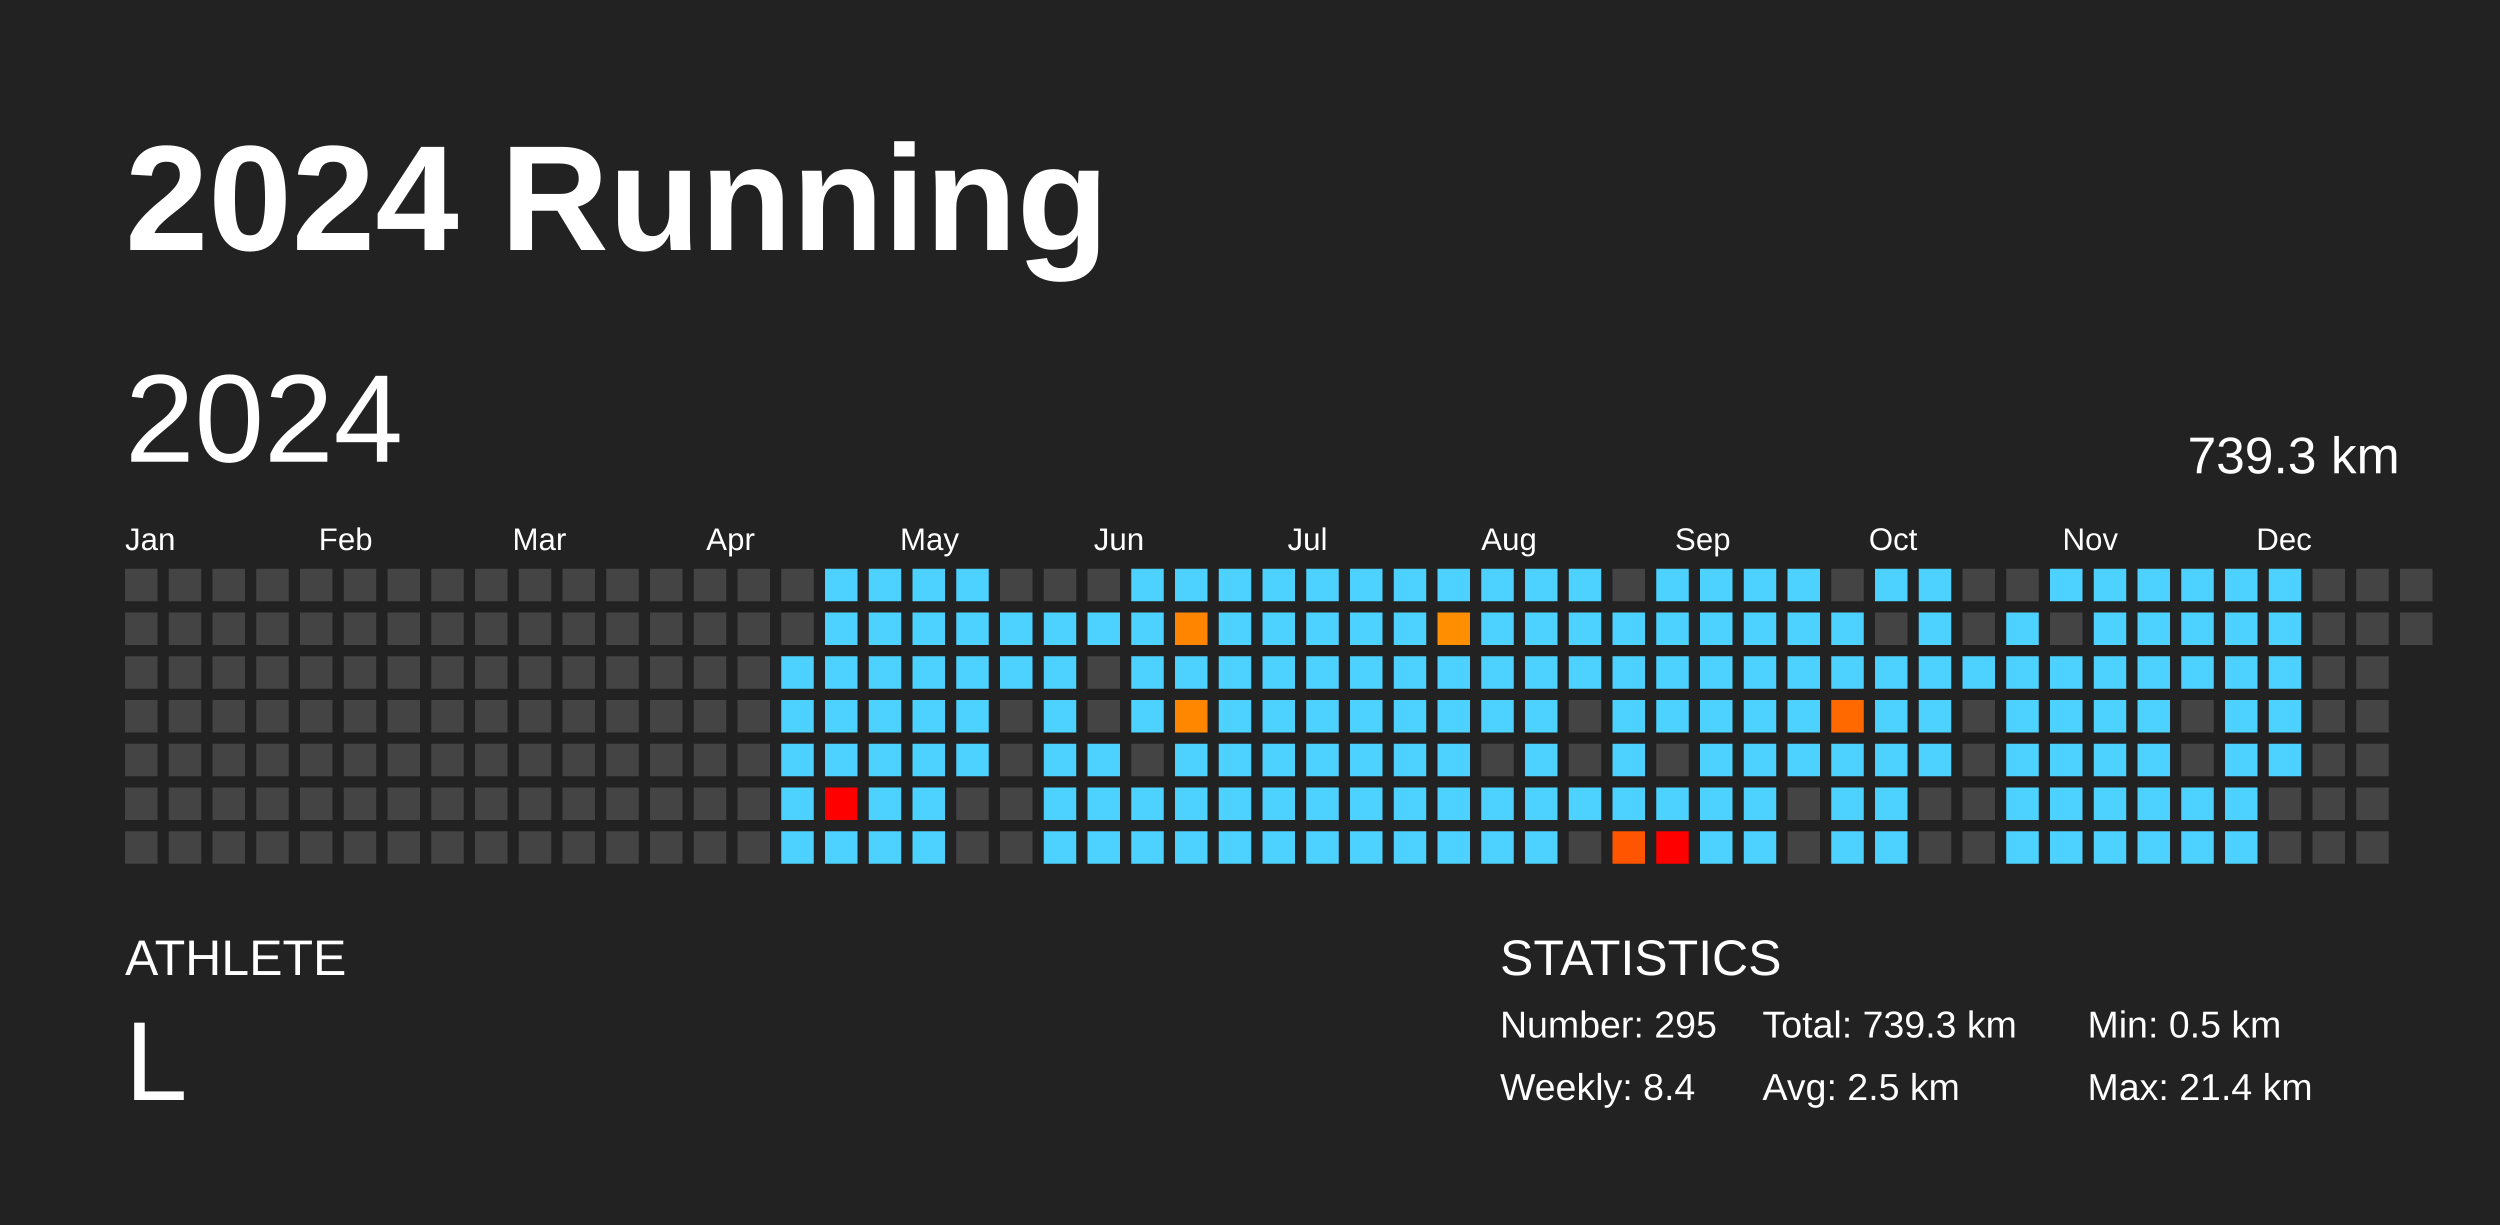
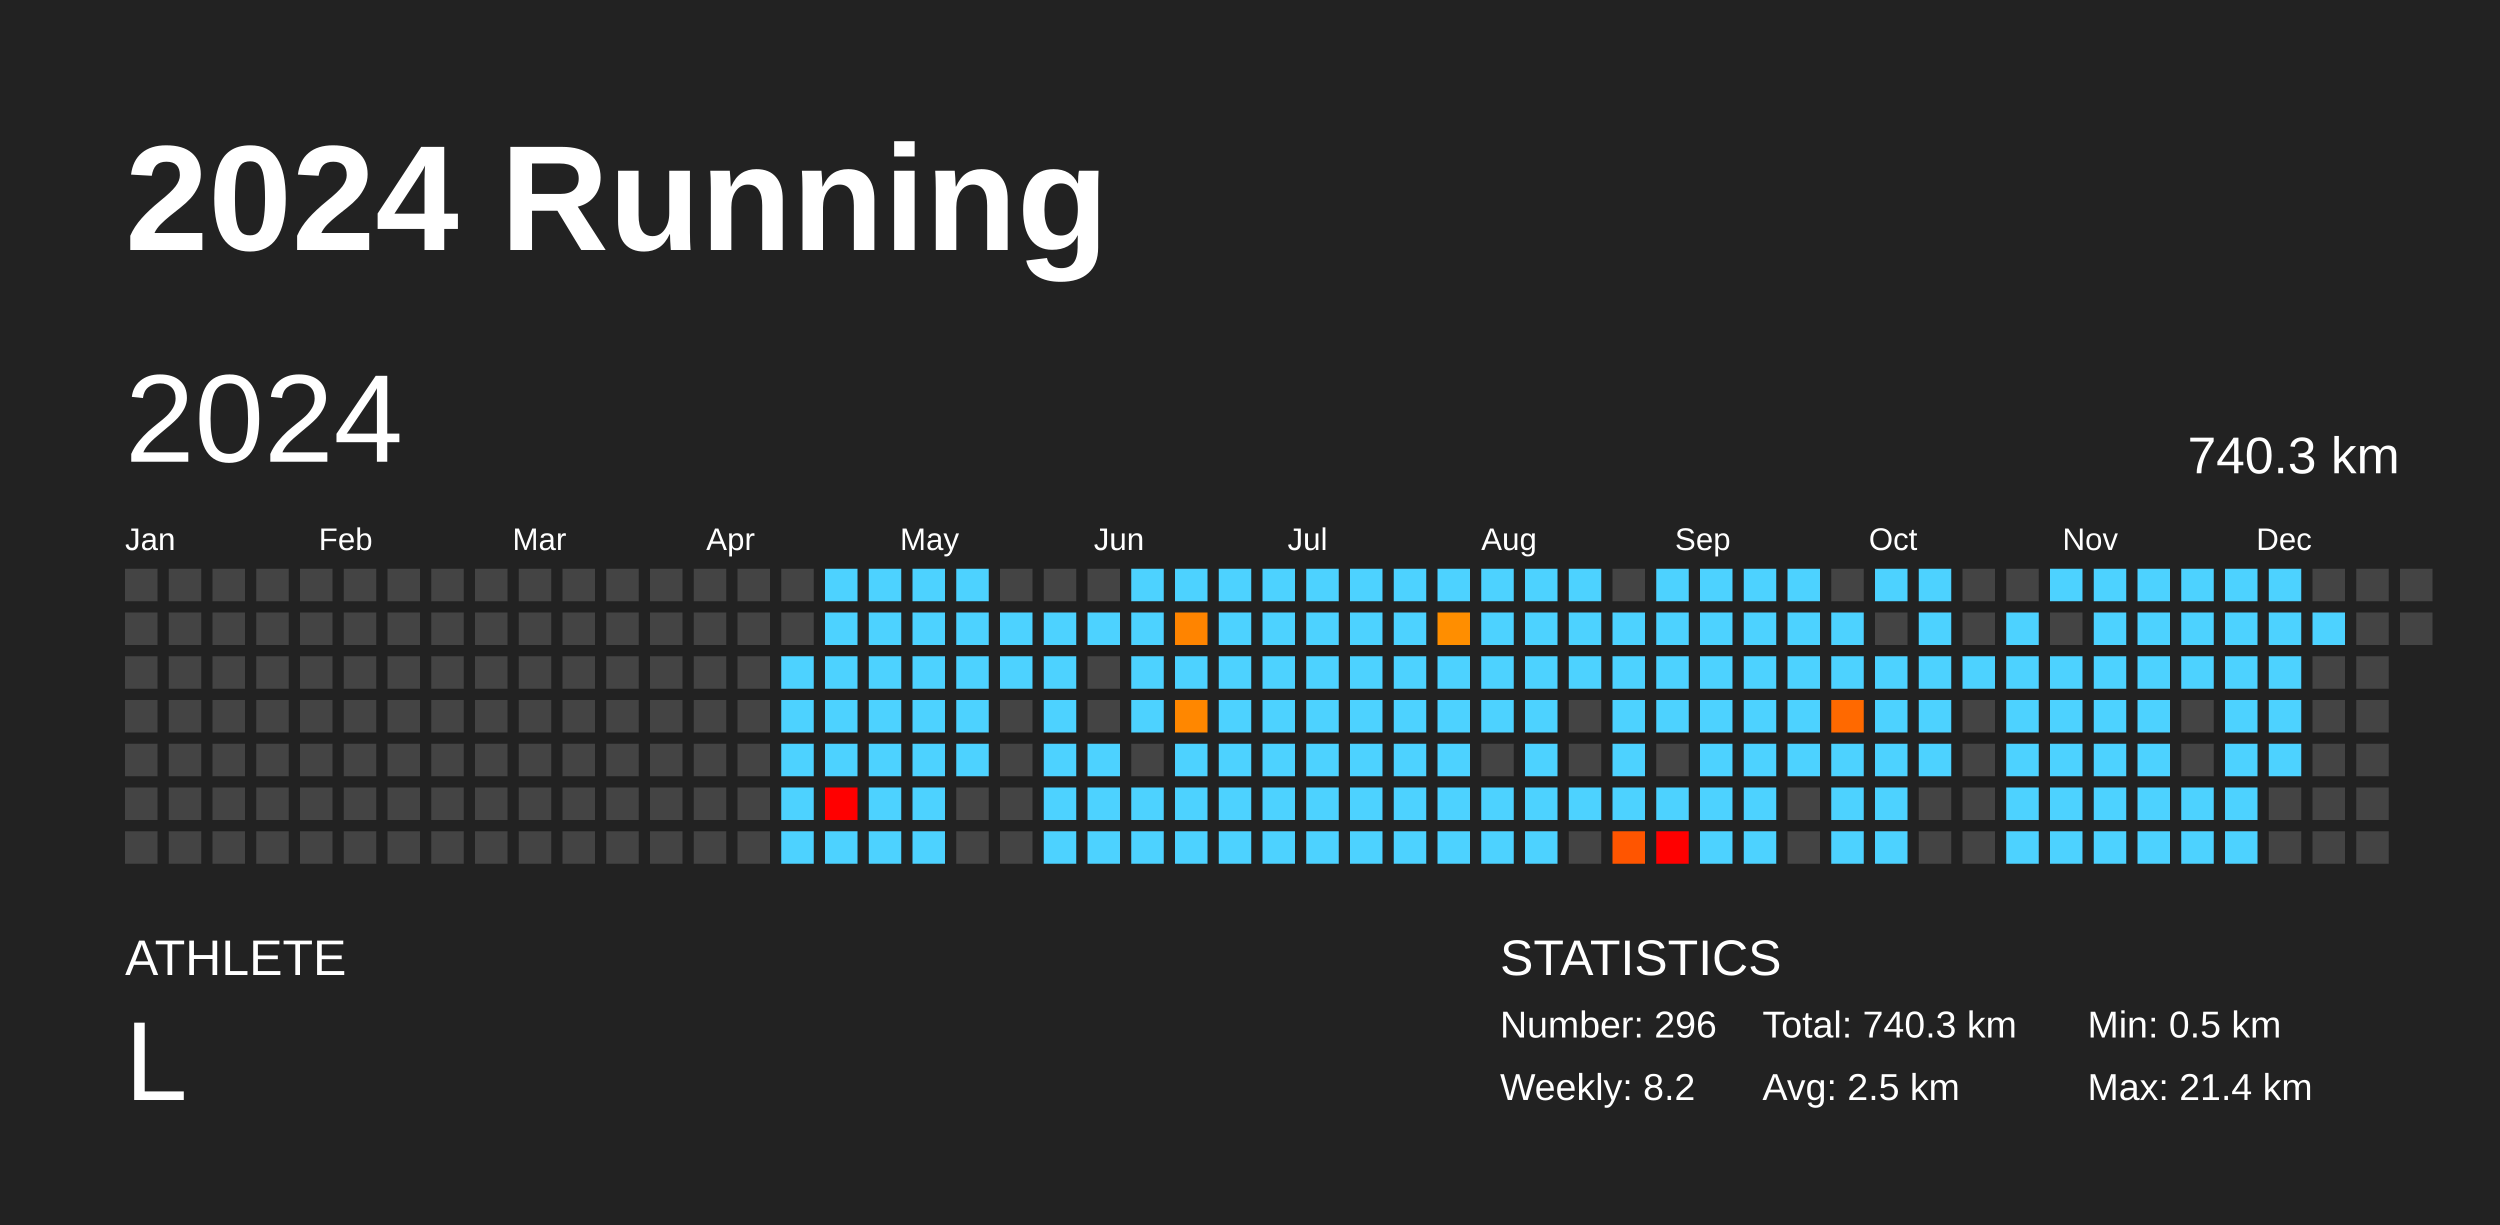
<svg xmlns="http://www.w3.org/2000/svg" baseProfile="full" height="98mm" version="1.1" viewBox="0,0,200,98" width="200mm">
  <defs />
  <rect fill="#222222" height="98" width="200" x="0" y="0" />
  <text fill="#FFFFFF" style="font-size:12px; font-family:Arial; font-weight:bold;" x="10" y="20">2024 Running</text>
  <text fill="#FFFFFF" style="font-size:4px; font-family:Arial" x="10" y="78">ATHLETE</text>
  <text fill="#FFFFFF" style="font-size:9px; font-family:Arial" x="10" y="88">L</text>
  <text fill="#FFFFFF" style="font-size:4px; font-family:Arial" x="120" y="78">STATISTICS</text>
-   <text fill="#FFFFFF" style="font-size:3px; font-family:Arial" x="120" y="83">Number: 295</text>
-   <text fill="#FFFFFF" style="font-size:3px; font-family:Arial" x="120" y="88">Weekly: 8.4</text>
-   <text fill="#FFFFFF" style="font-size:3px; font-family:Arial" x="141" y="83">Total: 739.3 km</text>
+   <text fill="#FFFFFF" style="font-size:3px; font-family:Arial" x="120" y="83">Number: 296</text>
+   <text fill="#FFFFFF" style="font-size:3px; font-family:Arial" x="120" y="88">Weekly: 8.2</text>
+   <text fill="#FFFFFF" style="font-size:3px; font-family:Arial" x="141" y="83">Total: 740.3 km</text>
  <text fill="#FFFFFF" style="font-size:3px; font-family:Arial" x="141" y="88">Avg: 2.5 km</text>
  <text fill="#FFFFFF" style="font-size:3px; font-family:Arial" x="167" y="83">Min: 0.5 km</text>
  <text fill="#FFFFFF" style="font-size:3px; font-family:Arial" x="167" y="88">Max: 21.4 km</text>
  <text dominant-baseline="hanging" fill="#FFFFFF" style="font-size:10.0px; font-family:Arial;" x="10" y="30">2024</text>
-   <text dominant-baseline="hanging" fill="#FFFFFF" style="font-size:4.125px; font-family:Arial;" x="175" y="35">739.3 km</text>
+   <text dominant-baseline="hanging" fill="#FFFFFF" style="font-size:4.125px; font-family:Arial;" x="175" y="35">740.3 km</text>
  <text fill="#FFFFFF" style="font-size:2.5px; font-family:Arial" x="10.0" y="44">Jan</text>
  <text fill="#FFFFFF" style="font-size:2.5px; font-family:Arial" x="25.5" y="44">Feb</text>
  <text fill="#FFFFFF" style="font-size:2.5px; font-family:Arial" x="41.0" y="44">Mar</text>
  <text fill="#FFFFFF" style="font-size:2.5px; font-family:Arial" x="56.5" y="44">Apr</text>
  <text fill="#FFFFFF" style="font-size:2.5px; font-family:Arial" x="72.0" y="44">May</text>
  <text fill="#FFFFFF" style="font-size:2.5px; font-family:Arial" x="87.5" y="44">Jun</text>
  <text fill="#FFFFFF" style="font-size:2.5px; font-family:Arial" x="103.0" y="44">Jul</text>
  <text fill="#FFFFFF" style="font-size:2.5px; font-family:Arial" x="118.5" y="44">Aug</text>
  <text fill="#FFFFFF" style="font-size:2.5px; font-family:Arial" x="134.0" y="44">Sep</text>
  <text fill="#FFFFFF" style="font-size:2.5px; font-family:Arial" x="149.5" y="44">Oct</text>
  <text fill="#FFFFFF" style="font-size:2.5px; font-family:Arial" x="165.0" y="44">Nov</text>
  <text fill="#FFFFFF" style="font-size:2.5px; font-family:Arial" x="180.5" y="44">Dec</text>
  <rect fill="#444444" height="2.6" width="2.6" x="10.0" y="45.5" />
  <rect fill="#444444" height="2.6" width="2.6" x="10.0" y="49.0" />
  <rect fill="#444444" height="2.6" width="2.6" x="10.0" y="52.5" />
  <rect fill="#444444" height="2.6" width="2.6" x="10.0" y="56.0" />
  <rect fill="#444444" height="2.6" width="2.6" x="10.0" y="59.5" />
  <rect fill="#444444" height="2.6" width="2.6" x="10.0" y="63.0" />
  <rect fill="#444444" height="2.6" width="2.6" x="10.0" y="66.5" />
  <rect fill="#444444" height="2.6" width="2.6" x="13.5" y="45.5" />
  <rect fill="#444444" height="2.6" width="2.6" x="13.5" y="49.0" />
  <rect fill="#444444" height="2.6" width="2.6" x="13.5" y="52.5" />
  <rect fill="#444444" height="2.6" width="2.6" x="13.5" y="56.0" />
  <rect fill="#444444" height="2.6" width="2.6" x="13.5" y="59.5" />
  <rect fill="#444444" height="2.6" width="2.6" x="13.5" y="63.0" />
  <rect fill="#444444" height="2.6" width="2.6" x="13.5" y="66.5" />
  <rect fill="#444444" height="2.6" width="2.6" x="17.0" y="45.5" />
  <rect fill="#444444" height="2.6" width="2.6" x="17.0" y="49.0" />
  <rect fill="#444444" height="2.6" width="2.6" x="17.0" y="52.5" />
  <rect fill="#444444" height="2.6" width="2.6" x="17.0" y="56.0" />
  <rect fill="#444444" height="2.6" width="2.6" x="17.0" y="59.5" />
  <rect fill="#444444" height="2.6" width="2.6" x="17.0" y="63.0" />
  <rect fill="#444444" height="2.6" width="2.6" x="17.0" y="66.5" />
  <rect fill="#444444" height="2.6" width="2.6" x="20.5" y="45.5" />
  <rect fill="#444444" height="2.6" width="2.6" x="20.5" y="49.0" />
  <rect fill="#444444" height="2.6" width="2.6" x="20.5" y="52.5" />
  <rect fill="#444444" height="2.6" width="2.6" x="20.5" y="56.0" />
  <rect fill="#444444" height="2.6" width="2.6" x="20.5" y="59.5" />
  <rect fill="#444444" height="2.6" width="2.6" x="20.5" y="63.0" />
  <rect fill="#444444" height="2.6" width="2.6" x="20.5" y="66.5" />
  <rect fill="#444444" height="2.6" width="2.6" x="24.0" y="45.5" />
  <rect fill="#444444" height="2.6" width="2.6" x="24.0" y="49.0" />
  <rect fill="#444444" height="2.6" width="2.6" x="24.0" y="52.5" />
  <rect fill="#444444" height="2.6" width="2.6" x="24.0" y="56.0" />
  <rect fill="#444444" height="2.6" width="2.6" x="24.0" y="59.5" />
  <rect fill="#444444" height="2.6" width="2.6" x="24.0" y="63.0" />
  <rect fill="#444444" height="2.6" width="2.6" x="24.0" y="66.5" />
  <rect fill="#444444" height="2.6" width="2.6" x="27.5" y="45.5" />
  <rect fill="#444444" height="2.6" width="2.6" x="27.5" y="49.0" />
  <rect fill="#444444" height="2.6" width="2.6" x="27.5" y="52.5" />
  <rect fill="#444444" height="2.6" width="2.6" x="27.5" y="56.0" />
  <rect fill="#444444" height="2.6" width="2.6" x="27.5" y="59.5" />
  <rect fill="#444444" height="2.6" width="2.6" x="27.5" y="63.0" />
  <rect fill="#444444" height="2.6" width="2.6" x="27.5" y="66.5" />
  <rect fill="#444444" height="2.6" width="2.6" x="31.0" y="45.5" />
  <rect fill="#444444" height="2.6" width="2.6" x="31.0" y="49.0" />
  <rect fill="#444444" height="2.6" width="2.6" x="31.0" y="52.5" />
  <rect fill="#444444" height="2.6" width="2.6" x="31.0" y="56.0" />
  <rect fill="#444444" height="2.6" width="2.6" x="31.0" y="59.5" />
  <rect fill="#444444" height="2.6" width="2.6" x="31.0" y="63.0" />
  <rect fill="#444444" height="2.6" width="2.6" x="31.0" y="66.5" />
  <rect fill="#444444" height="2.6" width="2.6" x="34.5" y="45.5" />
  <rect fill="#444444" height="2.6" width="2.6" x="34.5" y="49.0" />
  <rect fill="#444444" height="2.6" width="2.6" x="34.5" y="52.5" />
  <rect fill="#444444" height="2.6" width="2.6" x="34.5" y="56.0" />
  <rect fill="#444444" height="2.6" width="2.6" x="34.5" y="59.5" />
  <rect fill="#444444" height="2.6" width="2.6" x="34.5" y="63.0" />
  <rect fill="#444444" height="2.6" width="2.6" x="34.5" y="66.5" />
  <rect fill="#444444" height="2.6" width="2.6" x="38.0" y="45.5" />
  <rect fill="#444444" height="2.6" width="2.6" x="38.0" y="49.0" />
  <rect fill="#444444" height="2.6" width="2.6" x="38.0" y="52.5" />
  <rect fill="#444444" height="2.6" width="2.6" x="38.0" y="56.0" />
  <rect fill="#444444" height="2.6" width="2.6" x="38.0" y="59.5" />
  <rect fill="#444444" height="2.6" width="2.6" x="38.0" y="63.0" />
  <rect fill="#444444" height="2.6" width="2.6" x="38.0" y="66.5" />
  <rect fill="#444444" height="2.6" width="2.6" x="41.5" y="45.5" />
  <rect fill="#444444" height="2.6" width="2.6" x="41.5" y="49.0" />
  <rect fill="#444444" height="2.6" width="2.6" x="41.5" y="52.5" />
  <rect fill="#444444" height="2.6" width="2.6" x="41.5" y="56.0" />
  <rect fill="#444444" height="2.6" width="2.6" x="41.5" y="59.5" />
  <rect fill="#444444" height="2.6" width="2.6" x="41.5" y="63.0" />
  <rect fill="#444444" height="2.6" width="2.6" x="41.5" y="66.5" />
  <rect fill="#444444" height="2.6" width="2.6" x="45.0" y="45.5" />
  <rect fill="#444444" height="2.6" width="2.6" x="45.0" y="49.0" />
  <rect fill="#444444" height="2.6" width="2.6" x="45.0" y="52.5" />
  <rect fill="#444444" height="2.6" width="2.6" x="45.0" y="56.0" />
  <rect fill="#444444" height="2.6" width="2.6" x="45.0" y="59.5" />
  <rect fill="#444444" height="2.6" width="2.6" x="45.0" y="63.0" />
  <rect fill="#444444" height="2.6" width="2.6" x="45.0" y="66.5" />
  <rect fill="#444444" height="2.6" width="2.6" x="48.5" y="45.5" />
  <rect fill="#444444" height="2.6" width="2.6" x="48.5" y="49.0" />
  <rect fill="#444444" height="2.6" width="2.6" x="48.5" y="52.5" />
  <rect fill="#444444" height="2.6" width="2.6" x="48.5" y="56.0" />
  <rect fill="#444444" height="2.6" width="2.6" x="48.5" y="59.5" />
  <rect fill="#444444" height="2.6" width="2.6" x="48.5" y="63.0" />
  <rect fill="#444444" height="2.6" width="2.6" x="48.5" y="66.5" />
  <rect fill="#444444" height="2.6" width="2.6" x="52.0" y="45.5" />
  <rect fill="#444444" height="2.6" width="2.6" x="52.0" y="49.0" />
  <rect fill="#444444" height="2.6" width="2.6" x="52.0" y="52.5" />
  <rect fill="#444444" height="2.6" width="2.6" x="52.0" y="56.0" />
  <rect fill="#444444" height="2.6" width="2.6" x="52.0" y="59.5" />
  <rect fill="#444444" height="2.6" width="2.6" x="52.0" y="63.0" />
  <rect fill="#444444" height="2.6" width="2.6" x="52.0" y="66.5" />
  <rect fill="#444444" height="2.6" width="2.6" x="55.5" y="45.5" />
  <rect fill="#444444" height="2.6" width="2.6" x="55.5" y="49.0" />
  <rect fill="#444444" height="2.6" width="2.6" x="55.5" y="52.5" />
  <rect fill="#444444" height="2.6" width="2.6" x="55.5" y="56.0" />
  <rect fill="#444444" height="2.6" width="2.6" x="55.5" y="59.5" />
  <rect fill="#444444" height="2.6" width="2.6" x="55.5" y="63.0" />
  <rect fill="#444444" height="2.6" width="2.6" x="55.5" y="66.5" />
  <rect fill="#444444" height="2.6" width="2.6" x="59.0" y="45.5" />
  <rect fill="#444444" height="2.6" width="2.6" x="59.0" y="49.0" />
  <rect fill="#444444" height="2.6" width="2.6" x="59.0" y="52.5" />
  <rect fill="#444444" height="2.6" width="2.6" x="59.0" y="56.0" />
  <rect fill="#444444" height="2.6" width="2.6" x="59.0" y="59.5" />
  <rect fill="#444444" height="2.6" width="2.6" x="59.0" y="63.0" />
  <rect fill="#444444" height="2.6" width="2.6" x="59.0" y="66.5" />
  <rect fill="#444444" height="2.6" width="2.6" x="62.5" y="45.5" />
  <rect fill="#444444" height="2.6" width="2.6" x="62.5" y="49.0" />
  <rect fill="#4dd2ff" height="2.6" width="2.6" x="62.5" y="52.5" />
  <rect fill="#4dd2ff" height="2.6" width="2.6" x="62.5" y="56.0" />
  <rect fill="#4dd2ff" height="2.6" width="2.6" x="62.5" y="59.5" />
  <rect fill="#4dd2ff" height="2.6" width="2.6" x="62.5" y="63.0" />
  <rect fill="#4dd2ff" height="2.6" width="2.6" x="62.5" y="66.5" />
  <rect fill="#4dd2ff" height="2.6" width="2.6" x="66.0" y="45.5" />
  <rect fill="#4dd2ff" height="2.6" width="2.6" x="66.0" y="49.0" />
  <rect fill="#4dd2ff" height="2.6" width="2.6" x="66.0" y="52.5" />
  <rect fill="#4dd2ff" height="2.6" width="2.6" x="66.0" y="56.0" />
  <rect fill="#4dd2ff" height="2.6" width="2.6" x="66.0" y="59.5" />
  <rect fill="red" height="2.6" width="2.6" x="66.0" y="63.0" />
  <rect fill="#4dd2ff" height="2.6" width="2.6" x="66.0" y="66.5" />
  <rect fill="#4dd2ff" height="2.6" width="2.6" x="69.5" y="45.5" />
  <rect fill="#4dd2ff" height="2.6" width="2.6" x="69.5" y="49.0" />
  <rect fill="#4dd2ff" height="2.6" width="2.6" x="69.5" y="52.5" />
  <rect fill="#4dd2ff" height="2.6" width="2.6" x="69.5" y="56.0" />
  <rect fill="#4dd2ff" height="2.6" width="2.6" x="69.5" y="59.5" />
  <rect fill="#4dd2ff" height="2.6" width="2.6" x="69.5" y="63.0" />
  <rect fill="#4dd2ff" height="2.6" width="2.6" x="69.5" y="66.5" />
  <rect fill="#4dd2ff" height="2.6" width="2.6" x="73.0" y="45.5" />
  <rect fill="#4dd2ff" height="2.6" width="2.6" x="73.0" y="49.0" />
  <rect fill="#4dd2ff" height="2.6" width="2.6" x="73.0" y="52.5" />
  <rect fill="#4dd2ff" height="2.6" width="2.6" x="73.0" y="56.0" />
  <rect fill="#4dd2ff" height="2.6" width="2.6" x="73.0" y="59.5" />
  <rect fill="#4dd2ff" height="2.6" width="2.6" x="73.0" y="63.0" />
  <rect fill="#4dd2ff" height="2.6" width="2.6" x="73.0" y="66.5" />
  <rect fill="#4dd2ff" height="2.6" width="2.6" x="76.5" y="45.5" />
  <rect fill="#4dd2ff" height="2.6" width="2.6" x="76.5" y="49.0" />
  <rect fill="#4dd2ff" height="2.6" width="2.6" x="76.5" y="52.5" />
  <rect fill="#4dd2ff" height="2.6" width="2.6" x="76.5" y="56.0" />
  <rect fill="#4dd2ff" height="2.6" width="2.6" x="76.5" y="59.5" />
  <rect fill="#444444" height="2.6" width="2.6" x="76.5" y="63.0" />
  <rect fill="#444444" height="2.6" width="2.6" x="76.5" y="66.5" />
  <rect fill="#444444" height="2.6" width="2.6" x="80.0" y="45.5" />
  <rect fill="#4dd2ff" height="2.6" width="2.6" x="80.0" y="49.0" />
  <rect fill="#4dd2ff" height="2.6" width="2.6" x="80.0" y="52.5" />
  <rect fill="#444444" height="2.6" width="2.6" x="80.0" y="56.0" />
  <rect fill="#444444" height="2.6" width="2.6" x="80.0" y="59.5" />
  <rect fill="#444444" height="2.6" width="2.6" x="80.0" y="63.0" />
  <rect fill="#444444" height="2.6" width="2.6" x="80.0" y="66.5" />
  <rect fill="#444444" height="2.6" width="2.6" x="83.5" y="45.5" />
  <rect fill="#4dd2ff" height="2.6" width="2.6" x="83.5" y="49.0" />
  <rect fill="#4dd2ff" height="2.6" width="2.6" x="83.5" y="52.5" />
  <rect fill="#4dd2ff" height="2.6" width="2.6" x="83.5" y="56.0" />
  <rect fill="#4dd2ff" height="2.6" width="2.6" x="83.5" y="59.5" />
  <rect fill="#4dd2ff" height="2.6" width="2.6" x="83.5" y="63.0" />
  <rect fill="#4dd2ff" height="2.6" width="2.6" x="83.5" y="66.5" />
  <rect fill="#444444" height="2.6" width="2.6" x="87.0" y="45.5" />
  <rect fill="#4dd2ff" height="2.6" width="2.6" x="87.0" y="49.0" />
  <rect fill="#444444" height="2.6" width="2.6" x="87.0" y="52.5" />
  <rect fill="#444444" height="2.6" width="2.6" x="87.0" y="56.0" />
  <rect fill="#4dd2ff" height="2.6" width="2.6" x="87.0" y="59.5" />
  <rect fill="#4dd2ff" height="2.6" width="2.6" x="87.0" y="63.0" />
  <rect fill="#4dd2ff" height="2.6" width="2.6" x="87.0" y="66.5" />
  <rect fill="#4dd2ff" height="2.6" width="2.6" x="90.5" y="45.5" />
  <rect fill="#4dd2ff" height="2.6" width="2.6" x="90.5" y="49.0" />
  <rect fill="#4dd2ff" height="2.6" width="2.6" x="90.5" y="52.5" />
  <rect fill="#4dd2ff" height="2.6" width="2.6" x="90.5" y="56.0" />
  <rect fill="#444444" height="2.6" width="2.6" x="90.5" y="59.5" />
  <rect fill="#4dd2ff" height="2.6" width="2.6" x="90.5" y="63.0" />
  <rect fill="#4dd2ff" height="2.6" width="2.6" x="90.5" y="66.5" />
  <rect fill="#4dd2ff" height="2.6" width="2.6" x="94.0" y="45.5" />
  <rect fill="#ff8400" height="2.6" width="2.6" x="94.0" y="49.0" />
  <rect fill="#4dd2ff" height="2.6" width="2.6" x="94.0" y="52.5" />
  <rect fill="#ff8700" height="2.6" width="2.6" x="94.0" y="56.0" />
  <rect fill="#4dd2ff" height="2.6" width="2.6" x="94.0" y="59.5" />
  <rect fill="#4dd2ff" height="2.6" width="2.6" x="94.0" y="63.0" />
  <rect fill="#4dd2ff" height="2.6" width="2.6" x="94.0" y="66.5" />
  <rect fill="#4dd2ff" height="2.6" width="2.6" x="97.5" y="45.5" />
  <rect fill="#4dd2ff" height="2.6" width="2.6" x="97.5" y="49.0" />
  <rect fill="#4dd2ff" height="2.6" width="2.6" x="97.5" y="52.5" />
  <rect fill="#4dd2ff" height="2.6" width="2.6" x="97.5" y="56.0" />
  <rect fill="#4dd2ff" height="2.6" width="2.6" x="97.5" y="59.5" />
  <rect fill="#4dd2ff" height="2.6" width="2.6" x="97.5" y="63.0" />
  <rect fill="#4dd2ff" height="2.6" width="2.6" x="97.5" y="66.5" />
  <rect fill="#4dd2ff" height="2.6" width="2.6" x="101.0" y="45.5" />
  <rect fill="#4dd2ff" height="2.6" width="2.6" x="101.0" y="49.0" />
  <rect fill="#4dd2ff" height="2.6" width="2.6" x="101.0" y="52.5" />
  <rect fill="#4dd2ff" height="2.6" width="2.6" x="101.0" y="56.0" />
  <rect fill="#4dd2ff" height="2.6" width="2.6" x="101.0" y="59.5" />
  <rect fill="#4dd2ff" height="2.6" width="2.6" x="101.0" y="63.0" />
  <rect fill="#4dd2ff" height="2.6" width="2.6" x="101.0" y="66.5" />
  <rect fill="#4dd2ff" height="2.6" width="2.6" x="104.5" y="45.5" />
  <rect fill="#4dd2ff" height="2.6" width="2.6" x="104.5" y="49.0" />
  <rect fill="#4dd2ff" height="2.6" width="2.6" x="104.5" y="52.5" />
  <rect fill="#4dd2ff" height="2.6" width="2.6" x="104.5" y="56.0" />
  <rect fill="#4dd2ff" height="2.6" width="2.6" x="104.5" y="59.5" />
  <rect fill="#4dd2ff" height="2.6" width="2.6" x="104.5" y="63.0" />
  <rect fill="#4dd2ff" height="2.6" width="2.6" x="104.5" y="66.5" />
  <rect fill="#4dd2ff" height="2.6" width="2.6" x="108.0" y="45.5" />
  <rect fill="#4dd2ff" height="2.6" width="2.6" x="108.0" y="49.0" />
  <rect fill="#4dd2ff" height="2.6" width="2.6" x="108.0" y="52.5" />
  <rect fill="#4dd2ff" height="2.6" width="2.6" x="108.0" y="56.0" />
  <rect fill="#4dd2ff" height="2.6" width="2.6" x="108.0" y="59.5" />
  <rect fill="#4dd2ff" height="2.6" width="2.6" x="108.0" y="63.0" />
  <rect fill="#4dd2ff" height="2.6" width="2.6" x="108.0" y="66.5" />
  <rect fill="#4dd2ff" height="2.6" width="2.6" x="111.5" y="45.5" />
  <rect fill="#4dd2ff" height="2.6" width="2.6" x="111.5" y="49.0" />
  <rect fill="#4dd2ff" height="2.6" width="2.6" x="111.5" y="52.5" />
  <rect fill="#4dd2ff" height="2.6" width="2.6" x="111.5" y="56.0" />
  <rect fill="#4dd2ff" height="2.6" width="2.6" x="111.5" y="59.5" />
  <rect fill="#4dd2ff" height="2.6" width="2.6" x="111.5" y="63.0" />
  <rect fill="#4dd2ff" height="2.6" width="2.6" x="111.5" y="66.5" />
  <rect fill="#4dd2ff" height="2.6" width="2.6" x="115.0" y="45.5" />
  <rect fill="#ff8e00" height="2.6" width="2.6" x="115.0" y="49.0" />
  <rect fill="#4dd2ff" height="2.6" width="2.6" x="115.0" y="52.5" />
  <rect fill="#4dd2ff" height="2.6" width="2.6" x="115.0" y="56.0" />
  <rect fill="#4dd2ff" height="2.6" width="2.6" x="115.0" y="59.5" />
  <rect fill="#4dd2ff" height="2.6" width="2.6" x="115.0" y="63.0" />
  <rect fill="#4dd2ff" height="2.6" width="2.6" x="115.0" y="66.5" />
  <rect fill="#4dd2ff" height="2.6" width="2.6" x="118.5" y="45.5" />
  <rect fill="#4dd2ff" height="2.6" width="2.6" x="118.5" y="49.0" />
  <rect fill="#4dd2ff" height="2.6" width="2.6" x="118.5" y="52.5" />
  <rect fill="#4dd2ff" height="2.6" width="2.6" x="118.5" y="56.0" />
  <rect fill="#444444" height="2.6" width="2.6" x="118.5" y="59.5" />
  <rect fill="#4dd2ff" height="2.6" width="2.6" x="118.5" y="63.0" />
  <rect fill="#4dd2ff" height="2.6" width="2.6" x="118.5" y="66.5" />
  <rect fill="#4dd2ff" height="2.6" width="2.6" x="122.0" y="45.5" />
  <rect fill="#4dd2ff" height="2.6" width="2.6" x="122.0" y="49.0" />
  <rect fill="#4dd2ff" height="2.6" width="2.6" x="122.0" y="52.5" />
  <rect fill="#4dd2ff" height="2.6" width="2.6" x="122.0" y="56.0" />
  <rect fill="#4dd2ff" height="2.6" width="2.6" x="122.0" y="59.5" />
  <rect fill="#4dd2ff" height="2.6" width="2.6" x="122.0" y="63.0" />
  <rect fill="#4dd2ff" height="2.6" width="2.6" x="122.0" y="66.5" />
  <rect fill="#4dd2ff" height="2.6" width="2.6" x="125.5" y="45.5" />
  <rect fill="#4dd2ff" height="2.6" width="2.6" x="125.5" y="49.0" />
  <rect fill="#4dd2ff" height="2.6" width="2.6" x="125.5" y="52.5" />
  <rect fill="#444444" height="2.6" width="2.6" x="125.5" y="56.0" />
  <rect fill="#444444" height="2.6" width="2.6" x="125.5" y="59.5" />
  <rect fill="#4dd2ff" height="2.6" width="2.6" x="125.5" y="63.0" />
  <rect fill="#444444" height="2.6" width="2.6" x="125.5" y="66.5" />
  <rect fill="#444444" height="2.6" width="2.6" x="129.0" y="45.5" />
  <rect fill="#4dd2ff" height="2.6" width="2.6" x="129.0" y="49.0" />
  <rect fill="#4dd2ff" height="2.6" width="2.6" x="129.0" y="52.5" />
  <rect fill="#4dd2ff" height="2.6" width="2.6" x="129.0" y="56.0" />
  <rect fill="#4dd2ff" height="2.6" width="2.6" x="129.0" y="59.5" />
  <rect fill="#4dd2ff" height="2.6" width="2.6" x="129.0" y="63.0" />
  <rect fill="#ff5500" height="2.6" width="2.6" x="129.0" y="66.5" />
  <rect fill="#4dd2ff" height="2.6" width="2.6" x="132.5" y="45.5" />
  <rect fill="#4dd2ff" height="2.6" width="2.6" x="132.5" y="49.0" />
  <rect fill="#4dd2ff" height="2.6" width="2.6" x="132.5" y="52.5" />
  <rect fill="#4dd2ff" height="2.6" width="2.6" x="132.5" y="56.0" />
  <rect fill="#444444" height="2.6" width="2.6" x="132.5" y="59.5" />
  <rect fill="#4dd2ff" height="2.6" width="2.6" x="132.5" y="63.0" />
  <rect fill="red" height="2.6" width="2.6" x="132.5" y="66.5" />
  <rect fill="#4dd2ff" height="2.6" width="2.6" x="136.0" y="45.5" />
  <rect fill="#4dd2ff" height="2.6" width="2.6" x="136.0" y="49.0" />
  <rect fill="#4dd2ff" height="2.6" width="2.6" x="136.0" y="52.5" />
  <rect fill="#4dd2ff" height="2.6" width="2.6" x="136.0" y="56.0" />
  <rect fill="#4dd2ff" height="2.6" width="2.6" x="136.0" y="59.5" />
  <rect fill="#4dd2ff" height="2.6" width="2.6" x="136.0" y="63.0" />
  <rect fill="#4dd2ff" height="2.6" width="2.6" x="136.0" y="66.5" />
  <rect fill="#4dd2ff" height="2.6" width="2.6" x="139.5" y="45.5" />
  <rect fill="#4dd2ff" height="2.6" width="2.6" x="139.5" y="49.0" />
  <rect fill="#4dd2ff" height="2.6" width="2.6" x="139.5" y="52.5" />
  <rect fill="#4dd2ff" height="2.6" width="2.6" x="139.5" y="56.0" />
  <rect fill="#4dd2ff" height="2.6" width="2.6" x="139.5" y="59.5" />
  <rect fill="#4dd2ff" height="2.6" width="2.6" x="139.5" y="63.0" />
  <rect fill="#4dd2ff" height="2.6" width="2.6" x="139.5" y="66.5" />
  <rect fill="#4dd2ff" height="2.6" width="2.6" x="143.0" y="45.5" />
  <rect fill="#4dd2ff" height="2.6" width="2.6" x="143.0" y="49.0" />
  <rect fill="#4dd2ff" height="2.6" width="2.6" x="143.0" y="52.5" />
  <rect fill="#4dd2ff" height="2.6" width="2.6" x="143.0" y="56.0" />
  <rect fill="#4dd2ff" height="2.6" width="2.6" x="143.0" y="59.5" />
  <rect fill="#444444" height="2.6" width="2.6" x="143.0" y="63.0" />
  <rect fill="#444444" height="2.6" width="2.6" x="143.0" y="66.5" />
  <rect fill="#444444" height="2.6" width="2.6" x="146.5" y="45.5" />
  <rect fill="#4dd2ff" height="2.6" width="2.6" x="146.5" y="49.0" />
  <rect fill="#4dd2ff" height="2.6" width="2.6" x="146.5" y="52.5" />
  <rect fill="#ff6900" height="2.6" width="2.6" x="146.5" y="56.0" />
  <rect fill="#4dd2ff" height="2.6" width="2.6" x="146.5" y="59.5" />
  <rect fill="#4dd2ff" height="2.6" width="2.6" x="146.5" y="63.0" />
  <rect fill="#4dd2ff" height="2.6" width="2.6" x="146.5" y="66.5" />
  <rect fill="#4dd2ff" height="2.6" width="2.6" x="150.0" y="45.5" />
  <rect fill="#444444" height="2.6" width="2.6" x="150.0" y="49.0" />
  <rect fill="#4dd2ff" height="2.6" width="2.6" x="150.0" y="52.5" />
  <rect fill="#4dd2ff" height="2.6" width="2.6" x="150.0" y="56.0" />
  <rect fill="#4dd2ff" height="2.6" width="2.6" x="150.0" y="59.5" />
  <rect fill="#4dd2ff" height="2.6" width="2.6" x="150.0" y="63.0" />
  <rect fill="#4dd2ff" height="2.6" width="2.6" x="150.0" y="66.5" />
  <rect fill="#4dd2ff" height="2.6" width="2.6" x="153.5" y="45.5" />
  <rect fill="#4dd2ff" height="2.6" width="2.6" x="153.5" y="49.0" />
  <rect fill="#4dd2ff" height="2.6" width="2.6" x="153.5" y="52.5" />
  <rect fill="#4dd2ff" height="2.6" width="2.6" x="153.5" y="56.0" />
  <rect fill="#4dd2ff" height="2.6" width="2.6" x="153.5" y="59.5" />
  <rect fill="#444444" height="2.6" width="2.6" x="153.5" y="63.0" />
  <rect fill="#444444" height="2.6" width="2.6" x="153.5" y="66.5" />
  <rect fill="#444444" height="2.6" width="2.6" x="157.0" y="45.5" />
  <rect fill="#444444" height="2.6" width="2.6" x="157.0" y="49.0" />
  <rect fill="#4dd2ff" height="2.6" width="2.6" x="157.0" y="52.5" />
  <rect fill="#444444" height="2.6" width="2.6" x="157.0" y="56.0" />
  <rect fill="#444444" height="2.6" width="2.6" x="157.0" y="59.5" />
  <rect fill="#444444" height="2.6" width="2.6" x="157.0" y="63.0" />
  <rect fill="#444444" height="2.6" width="2.6" x="157.0" y="66.5" />
  <rect fill="#444444" height="2.6" width="2.6" x="160.5" y="45.5" />
  <rect fill="#4dd2ff" height="2.6" width="2.6" x="160.5" y="49.0" />
  <rect fill="#4dd2ff" height="2.6" width="2.6" x="160.5" y="52.5" />
  <rect fill="#4dd2ff" height="2.6" width="2.6" x="160.5" y="56.0" />
  <rect fill="#4dd2ff" height="2.6" width="2.6" x="160.5" y="59.5" />
  <rect fill="#4dd2ff" height="2.6" width="2.6" x="160.5" y="63.0" />
  <rect fill="#4dd2ff" height="2.6" width="2.6" x="160.5" y="66.5" />
  <rect fill="#4dd2ff" height="2.6" width="2.6" x="164.0" y="45.5" />
  <rect fill="#444444" height="2.6" width="2.6" x="164.0" y="49.0" />
  <rect fill="#4dd2ff" height="2.6" width="2.6" x="164.0" y="52.5" />
  <rect fill="#4dd2ff" height="2.6" width="2.6" x="164.0" y="56.0" />
  <rect fill="#4dd2ff" height="2.6" width="2.6" x="164.0" y="59.5" />
  <rect fill="#4dd2ff" height="2.6" width="2.6" x="164.0" y="63.0" />
  <rect fill="#4dd2ff" height="2.6" width="2.6" x="164.0" y="66.5" />
  <rect fill="#4dd2ff" height="2.6" width="2.6" x="167.5" y="45.5" />
  <rect fill="#4dd2ff" height="2.6" width="2.6" x="167.5" y="49.0" />
  <rect fill="#4dd2ff" height="2.6" width="2.6" x="167.5" y="52.5" />
  <rect fill="#4dd2ff" height="2.6" width="2.6" x="167.5" y="56.0" />
  <rect fill="#4dd2ff" height="2.6" width="2.6" x="167.5" y="59.5" />
  <rect fill="#4dd2ff" height="2.6" width="2.6" x="167.5" y="63.0" />
  <rect fill="#4dd2ff" height="2.6" width="2.6" x="167.5" y="66.5" />
  <rect fill="#4dd2ff" height="2.6" width="2.6" x="171.0" y="45.5" />
  <rect fill="#4dd2ff" height="2.6" width="2.6" x="171.0" y="49.0" />
  <rect fill="#4dd2ff" height="2.6" width="2.6" x="171.0" y="52.5" />
  <rect fill="#4dd2ff" height="2.6" width="2.6" x="171.0" y="56.0" />
  <rect fill="#4dd2ff" height="2.6" width="2.6" x="171.0" y="59.5" />
  <rect fill="#4dd2ff" height="2.6" width="2.6" x="171.0" y="63.0" />
  <rect fill="#4dd2ff" height="2.6" width="2.6" x="171.0" y="66.5" />
  <rect fill="#4dd2ff" height="2.6" width="2.6" x="174.5" y="45.5" />
  <rect fill="#4dd2ff" height="2.6" width="2.6" x="174.5" y="49.0" />
  <rect fill="#4dd2ff" height="2.6" width="2.6" x="174.5" y="52.5" />
  <rect fill="#444444" height="2.6" width="2.6" x="174.5" y="56.0" />
  <rect fill="#444444" height="2.6" width="2.6" x="174.5" y="59.5" />
  <rect fill="#4dd2ff" height="2.6" width="2.6" x="174.5" y="63.0" />
  <rect fill="#4dd2ff" height="2.6" width="2.6" x="174.5" y="66.5" />
  <rect fill="#4dd2ff" height="2.6" width="2.6" x="178.0" y="45.5" />
  <rect fill="#4dd2ff" height="2.6" width="2.6" x="178.0" y="49.0" />
  <rect fill="#4dd2ff" height="2.6" width="2.6" x="178.0" y="52.5" />
  <rect fill="#4dd2ff" height="2.6" width="2.6" x="178.0" y="56.0" />
  <rect fill="#4dd2ff" height="2.6" width="2.6" x="178.0" y="59.5" />
  <rect fill="#4dd2ff" height="2.6" width="2.6" x="178.0" y="63.0" />
  <rect fill="#4dd2ff" height="2.6" width="2.6" x="178.0" y="66.5" />
  <rect fill="#4dd2ff" height="2.6" width="2.6" x="181.5" y="45.5" />
  <rect fill="#4dd2ff" height="2.6" width="2.6" x="181.5" y="49.0" />
  <rect fill="#4dd2ff" height="2.6" width="2.6" x="181.5" y="52.5" />
  <rect fill="#4dd2ff" height="2.6" width="2.6" x="181.5" y="56.0" />
  <rect fill="#4dd2ff" height="2.6" width="2.6" x="181.5" y="59.5" />
  <rect fill="#444444" height="2.6" width="2.6" x="181.5" y="63.0" />
  <rect fill="#444444" height="2.6" width="2.6" x="181.5" y="66.5" />
  <rect fill="#444444" height="2.6" width="2.6" x="185.0" y="45.5" />
-   <rect fill="#444444" height="2.6" width="2.6" x="185.0" y="49.0" />
+   <rect fill="#4dd2ff" height="2.6" width="2.6" x="185.0" y="49.0" />
  <rect fill="#444444" height="2.6" width="2.6" x="185.0" y="52.5" />
  <rect fill="#444444" height="2.6" width="2.6" x="185.0" y="56.0" />
  <rect fill="#444444" height="2.6" width="2.6" x="185.0" y="59.5" />
  <rect fill="#444444" height="2.6" width="2.6" x="185.0" y="63.0" />
  <rect fill="#444444" height="2.6" width="2.6" x="185.0" y="66.5" />
  <rect fill="#444444" height="2.6" width="2.6" x="188.5" y="45.5" />
  <rect fill="#444444" height="2.6" width="2.6" x="188.5" y="49.0" />
  <rect fill="#444444" height="2.6" width="2.6" x="188.5" y="52.5" />
  <rect fill="#444444" height="2.6" width="2.6" x="188.5" y="56.0" />
  <rect fill="#444444" height="2.6" width="2.6" x="188.5" y="59.5" />
  <rect fill="#444444" height="2.6" width="2.6" x="188.5" y="63.0" />
  <rect fill="#444444" height="2.6" width="2.6" x="188.5" y="66.5" />
  <rect fill="#444444" height="2.6" width="2.6" x="192.0" y="45.5" />
  <rect fill="#444444" height="2.6" width="2.6" x="192.0" y="49.0" />
</svg>
